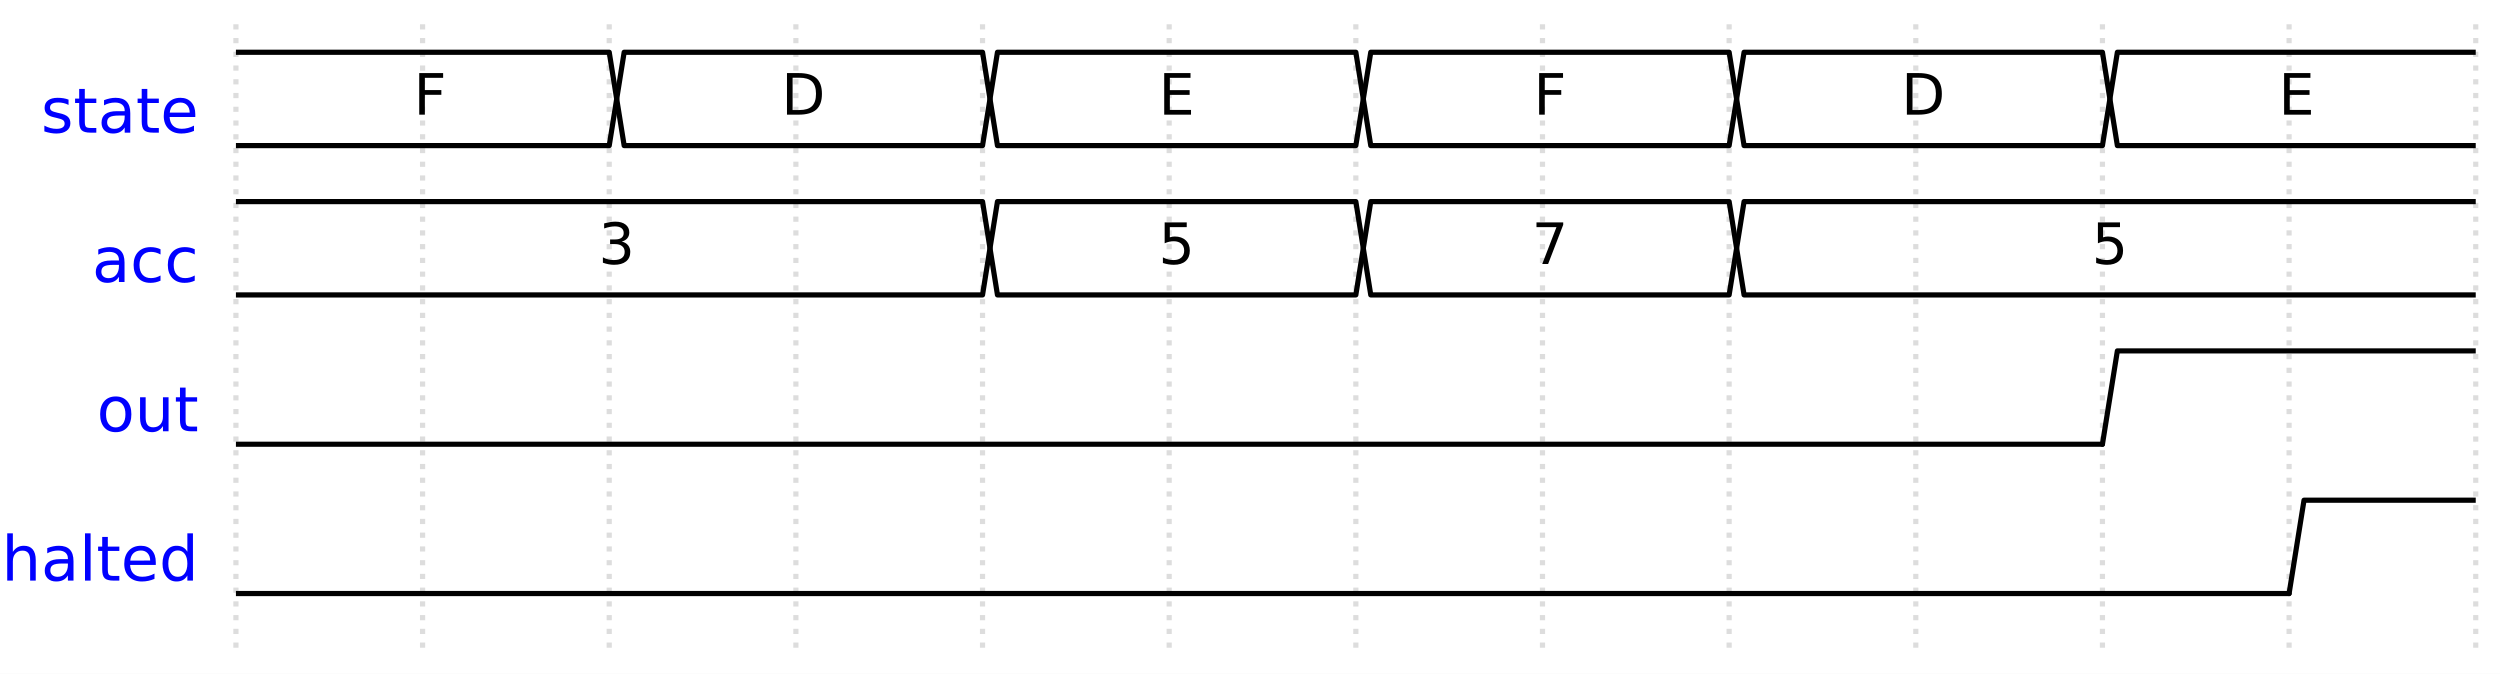
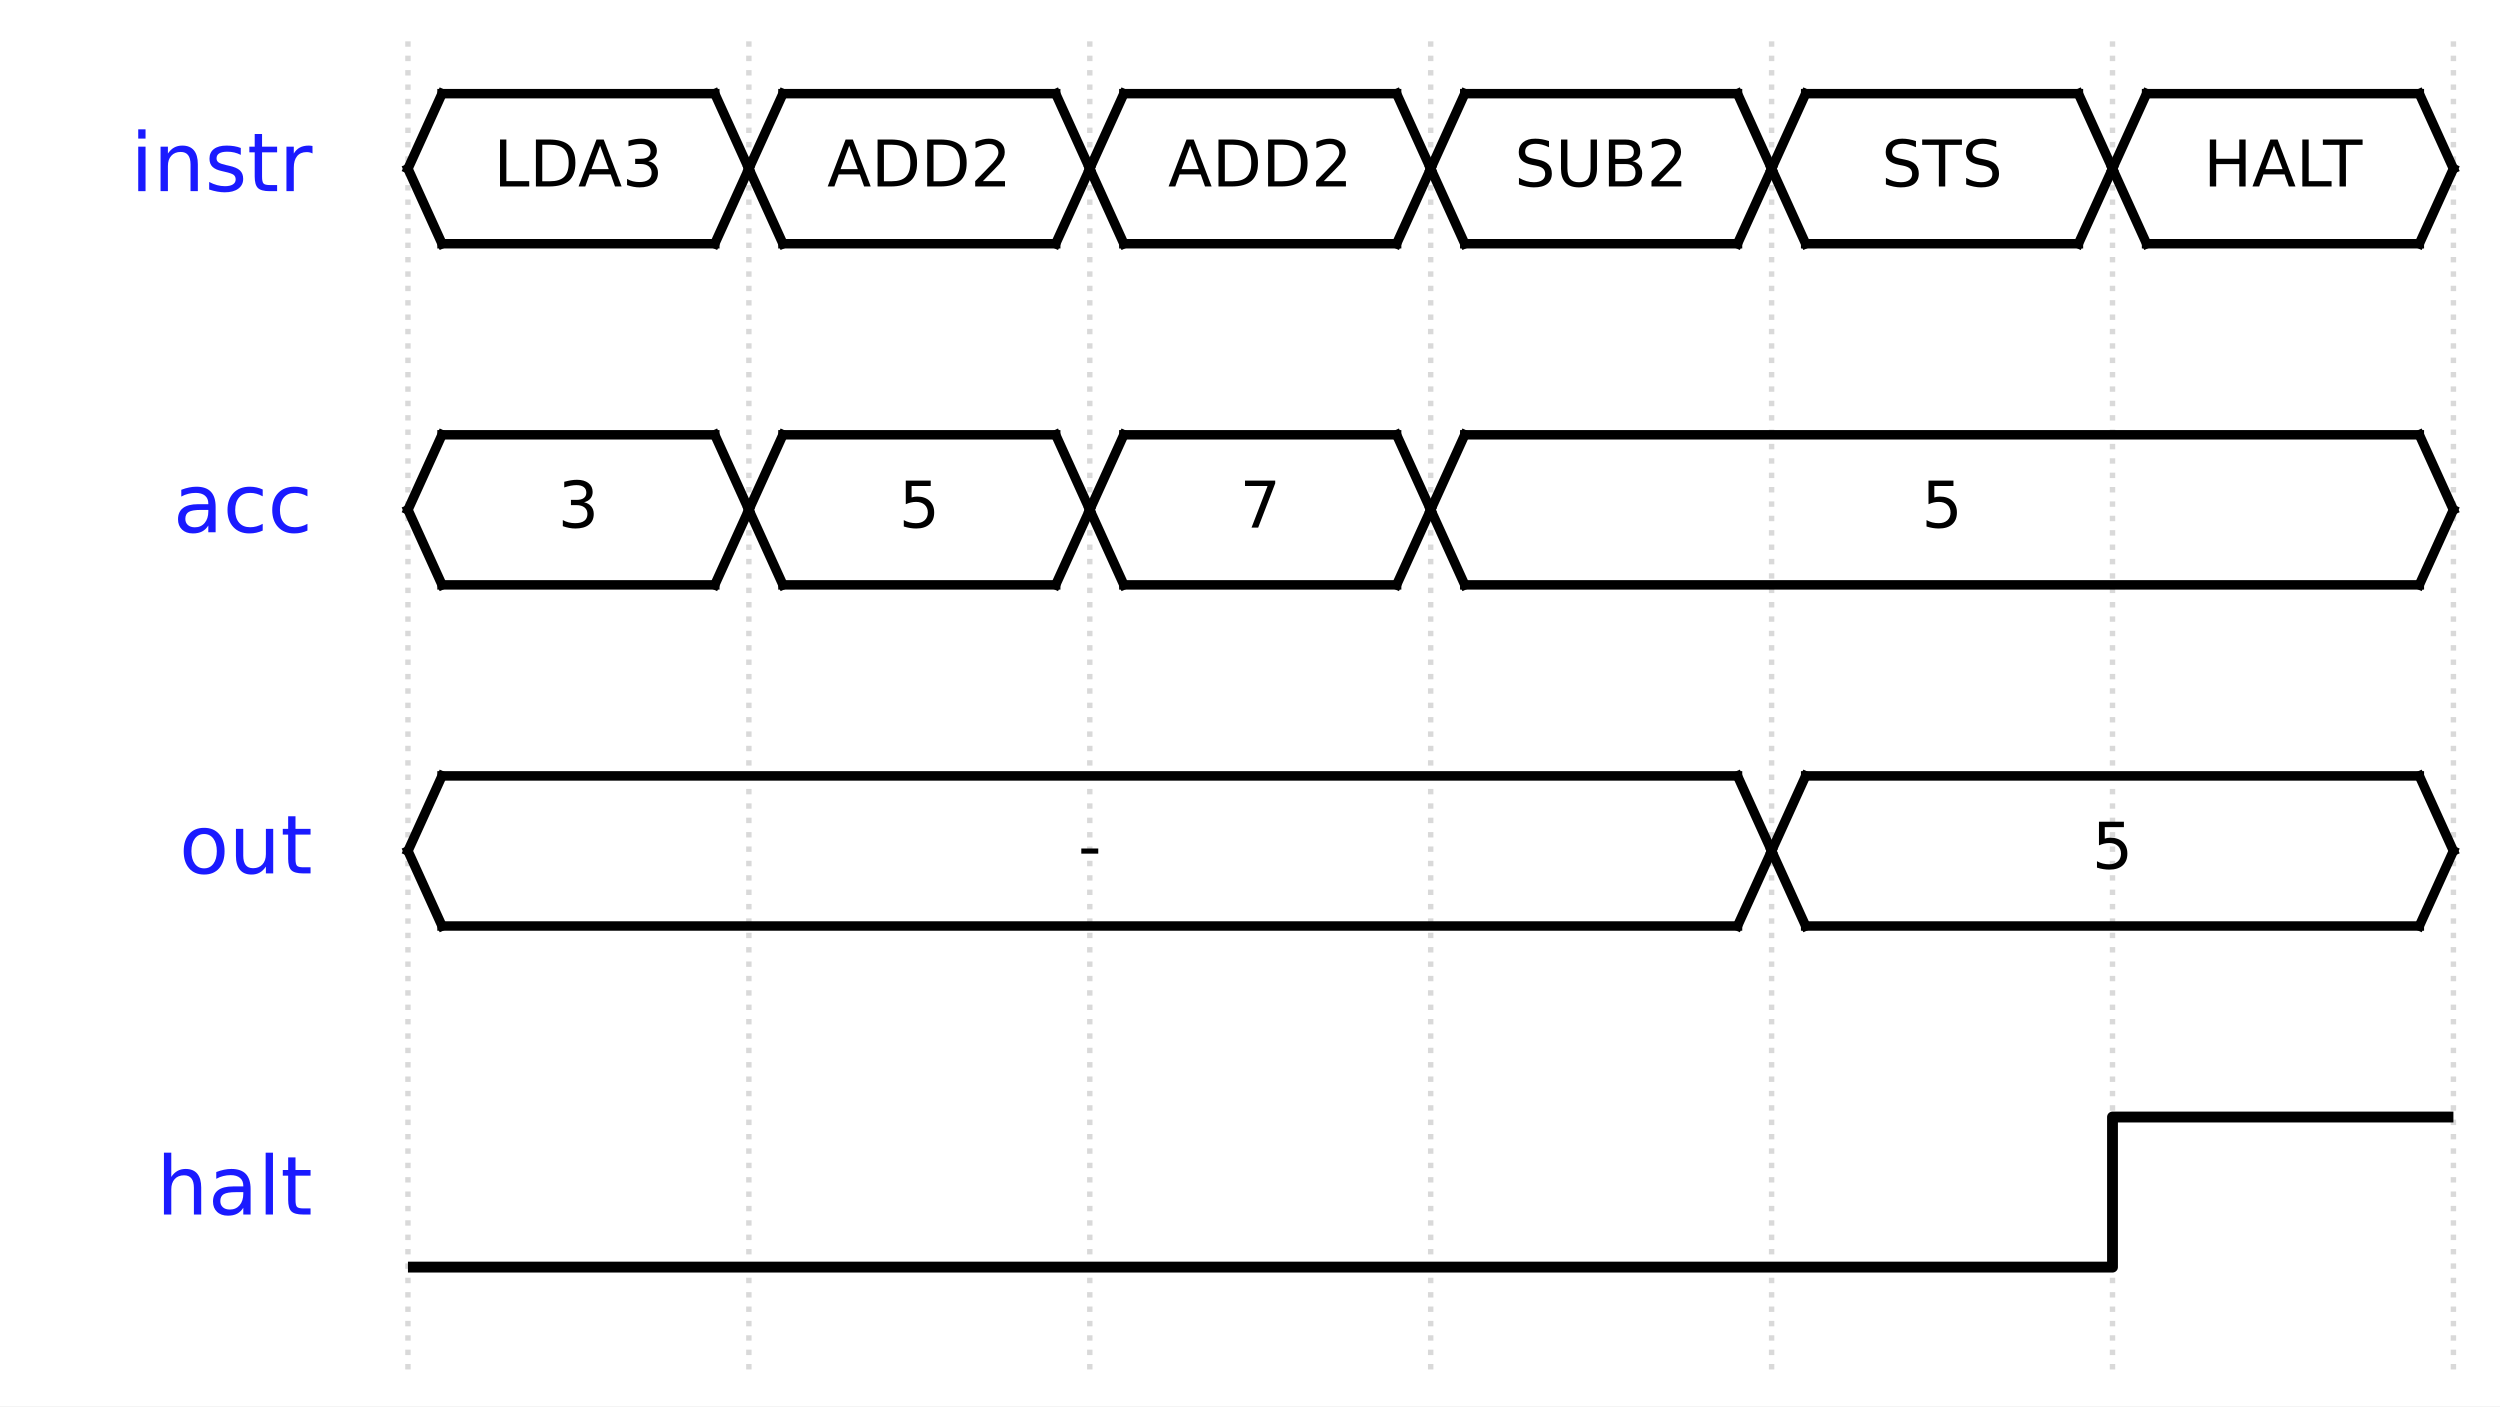
- <svg xmlns="http://www.w3.org/2000/svg" xmlns:xlink="http://www.w3.org/1999/xlink" width="482.184pt" height="129.96pt" viewBox="0 0 482.184 129.96" version="1.1">
+ <svg xmlns="http://www.w3.org/2000/svg" xmlns:xlink="http://www.w3.org/1999/xlink" width="368.64pt" height="207.36pt" viewBox="0 0 368.64 207.36" version="1.1">
  <defs>
    <style type="text/css">*{stroke-linejoin: round; stroke-linecap: butt}</style>
  </defs>
  <g id="figure_1">
    <g id="patch_1">
-       <path d="M 0 129.96  L 482.184 129.96  L 482.184 0  L 0 0  z " style="fill: #ffffff" />
+       <path d="M 0 207.36  L 368.64 207.36  L 368.64 0  L 0 0  z " style="fill: #ffffff" />
    </g>
    <g id="axes_1">
      <g id="line2d_1">
-         <path d="M 45.504 4.68  L 45.504 125.28  " clip-path="url(#p4c76e1cd44)" style="fill: none; stroke-dasharray: 1,1.65; stroke-dashoffset: 0; stroke: #dddddd" />
+         <path d="M 60.155 201.933  L 60.155 5.427  " clip-path="url(#p53f1a72f5e)" style="fill: none; stroke-dasharray: 0.8,1.32; stroke-dashoffset: 0; stroke: #d9d9d9; stroke-width: 0.8" />
      </g>
      <g id="line2d_2">
-         <path d="M 81.504 4.68  L 81.504 125.28  " clip-path="url(#p4c76e1cd44)" style="fill: none; stroke-dasharray: 1,1.65; stroke-dashoffset: 0; stroke: #dddddd" />
+         <path d="M 110.424 201.933  L 110.424 5.427  " clip-path="url(#p53f1a72f5e)" style="fill: none; stroke-dasharray: 0.8,1.32; stroke-dashoffset: 0; stroke: #d9d9d9; stroke-width: 0.8" />
      </g>
      <g id="line2d_3">
-         <path d="M 117.504 4.68  L 117.504 125.28  " clip-path="url(#p4c76e1cd44)" style="fill: none; stroke-dasharray: 1,1.65; stroke-dashoffset: 0; stroke: #dddddd" />
+         <path d="M 160.694 201.933  L 160.694 5.427  " clip-path="url(#p53f1a72f5e)" style="fill: none; stroke-dasharray: 0.8,1.32; stroke-dashoffset: 0; stroke: #d9d9d9; stroke-width: 0.8" />
      </g>
      <g id="line2d_4">
-         <path d="M 153.504 4.68  L 153.504 125.28  " clip-path="url(#p4c76e1cd44)" style="fill: none; stroke-dasharray: 1,1.65; stroke-dashoffset: 0; stroke: #dddddd" />
+         <path d="M 210.963 201.933  L 210.963 5.427  " clip-path="url(#p53f1a72f5e)" style="fill: none; stroke-dasharray: 0.8,1.32; stroke-dashoffset: 0; stroke: #d9d9d9; stroke-width: 0.8" />
      </g>
      <g id="line2d_5">
-         <path d="M 189.504 4.68  L 189.504 125.28  " clip-path="url(#p4c76e1cd44)" style="fill: none; stroke-dasharray: 1,1.65; stroke-dashoffset: 0; stroke: #dddddd" />
+         <path d="M 261.232 201.933  L 261.232 5.427  " clip-path="url(#p53f1a72f5e)" style="fill: none; stroke-dasharray: 0.8,1.32; stroke-dashoffset: 0; stroke: #d9d9d9; stroke-width: 0.8" />
      </g>
      <g id="line2d_6">
-         <path d="M 225.504 4.68  L 225.504 125.28  " clip-path="url(#p4c76e1cd44)" style="fill: none; stroke-dasharray: 1,1.65; stroke-dashoffset: 0; stroke: #dddddd" />
+         <path d="M 311.501 201.933  L 311.501 5.427  " clip-path="url(#p53f1a72f5e)" style="fill: none; stroke-dasharray: 0.8,1.32; stroke-dashoffset: 0; stroke: #d9d9d9; stroke-width: 0.8" />
      </g>
      <g id="line2d_7">
-         <path d="M 261.504 4.68  L 261.504 125.28  " clip-path="url(#p4c76e1cd44)" style="fill: none; stroke-dasharray: 1,1.65; stroke-dashoffset: 0; stroke: #dddddd" />
-       </g>
-       <g id="line2d_8">
-         <path d="M 297.504 4.68  L 297.504 125.28  " clip-path="url(#p4c76e1cd44)" style="fill: none; stroke-dasharray: 1,1.65; stroke-dashoffset: 0; stroke: #dddddd" />
-       </g>
-       <g id="line2d_9">
-         <path d="M 333.504 4.68  L 333.504 125.28  " clip-path="url(#p4c76e1cd44)" style="fill: none; stroke-dasharray: 1,1.65; stroke-dashoffset: 0; stroke: #dddddd" />
-       </g>
-       <g id="line2d_10">
-         <path d="M 369.504 4.68  L 369.504 125.28  " clip-path="url(#p4c76e1cd44)" style="fill: none; stroke-dasharray: 1,1.65; stroke-dashoffset: 0; stroke: #dddddd" />
-       </g>
-       <g id="line2d_11">
-         <path d="M 405.504 4.68  L 405.504 125.28  " clip-path="url(#p4c76e1cd44)" style="fill: none; stroke-dasharray: 1,1.65; stroke-dashoffset: 0; stroke: #dddddd" />
-       </g>
-       <g id="line2d_12">
-         <path d="M 441.504 4.68  L 441.504 125.28  " clip-path="url(#p4c76e1cd44)" style="fill: none; stroke-dasharray: 1,1.65; stroke-dashoffset: 0; stroke: #dddddd" />
-       </g>
-       <g id="line2d_13">
-         <path d="M 477.504 4.68  L 477.504 125.28  " clip-path="url(#p4c76e1cd44)" style="fill: none; stroke-dasharray: 1,1.65; stroke-dashoffset: 0; stroke: #dddddd" />
-       </g>
-       <g id="patch_2">
-         <path d="M 45.504 28.08  L 117.504 28.08  L 118.944 19.08  L 117.504 10.08  L 45.504 10.08  " clip-path="url(#peb97162093)" style="fill: none; stroke: #000000; stroke-linecap: round" />
-       </g>
-       <g id="patch_3">
-         <path d="M 120.384 10.08  L 118.944 19.08  L 120.384 28.08  L 189.504 28.08  L 190.944 19.08  L 189.504 10.08  L 120.384 10.08  z " clip-path="url(#peb97162093)" style="fill: none; stroke: #000000; stroke-linecap: round" />
-       </g>
-       <g id="patch_4">
-         <path d="M 192.384 10.08  L 190.944 19.08  L 192.384 28.08  L 261.504 28.08  L 262.944 19.08  L 261.504 10.08  L 192.384 10.08  z " clip-path="url(#peb97162093)" style="fill: none; stroke: #000000; stroke-linecap: round" />
-       </g>
-       <g id="patch_5">
-         <path d="M 264.384 10.08  L 262.944 19.08  L 264.384 28.08  L 333.504 28.08  L 334.944 19.08  L 333.504 10.08  L 264.384 10.08  z " clip-path="url(#peb97162093)" style="fill: none; stroke: #000000; stroke-linecap: round" />
-       </g>
-       <g id="patch_6">
-         <path d="M 336.384 10.08  L 334.944 19.08  L 336.384 28.08  L 405.504 28.08  L 406.944 19.08  L 405.504 10.08  L 336.384 10.08  z " clip-path="url(#peb97162093)" style="fill: none; stroke: #000000; stroke-linecap: round" />
-       </g>
-       <g id="patch_7">
-         <path d="M 477.504 10.08  L 408.384 10.08  L 406.944 19.08  L 408.384 28.08  L 477.504 28.08  " clip-path="url(#peb97162093)" style="fill: none; stroke: #000000; stroke-linecap: round" />
-       </g>
-       <g id="patch_8">
-         <path d="M 45.504 56.88  L 189.504 56.88  L 190.944 47.88  L 189.504 38.88  L 45.504 38.88  " clip-path="url(#peb97162093)" style="fill: none; stroke: #000000; stroke-linecap: round" />
-       </g>
-       <g id="patch_9">
-         <path d="M 192.384 38.88  L 190.944 47.88  L 192.384 56.88  L 261.504 56.88  L 262.944 47.88  L 261.504 38.88  L 192.384 38.88  z " clip-path="url(#peb97162093)" style="fill: none; stroke: #000000; stroke-linecap: round" />
-       </g>
-       <g id="patch_10">
-         <path d="M 264.384 38.88  L 262.944 47.88  L 264.384 56.88  L 333.504 56.88  L 334.944 47.88  L 333.504 38.88  L 264.384 38.88  z " clip-path="url(#peb97162093)" style="fill: none; stroke: #000000; stroke-linecap: round" />
-       </g>
-       <g id="patch_11">
-         <path d="M 477.504 38.88  L 336.384 38.88  L 334.944 47.88  L 336.384 56.88  L 477.504 56.88  " clip-path="url(#peb97162093)" style="fill: none; stroke: #000000; stroke-linecap: round" />
-       </g>
-       <g id="line2d_14">
-         <path d="M 45.504 85.68  L 405.504 85.68  " clip-path="url(#peb97162093)" style="fill: none; stroke: #000000; stroke-linecap: round" />
-       </g>
-       <g id="line2d_15">
-         <path d="M 405.504 85.68  L 408.384 67.68  L 477.504 67.68  " clip-path="url(#peb97162093)" style="fill: none; stroke: #000000; stroke-linecap: round" />
-       </g>
-       <g id="line2d_16">
-         <path d="M 45.504 114.48  L 441.504 114.48  " clip-path="url(#peb97162093)" style="fill: none; stroke: #000000; stroke-linecap: round" />
-       </g>
-       <g id="line2d_17">
-         <path d="M 441.504 114.48  L 444.384 96.48  L 477.504 96.48  " clip-path="url(#peb97162093)" style="fill: none; stroke: #000000; stroke-linecap: round" />
+         <path d="M 361.77 201.933  L 361.77 5.427  " clip-path="url(#p53f1a72f5e)" style="fill: none; stroke-dasharray: 0.8,1.32; stroke-dashoffset: 0; stroke: #d9d9d9; stroke-width: 0.8" />
      </g>
      <g id="text_1">
-         <g style="fill: #0000ff" transform="translate(7.9065 25.58438) scale(0.12 -0.12)">
-           <defs>
+         <g style="fill: #1a1aff" transform="translate(19.2525 28.18761) scale(0.12 -0.12)">
+           <defs>
+             <path id="DejaVuSans-69" d="M 603 3500  L 1178 3500  L 1178 0  L 603 0  L 603 3500  z M 603 4863  L 1178 4863  L 1178 4134  L 603 4134  L 603 4863  z " transform="scale(0.015625)" />
+             <path id="DejaVuSans-6e" d="M 3513 2113  L 3513 0  L 2938 0  L 2938 2094  Q 2938 2591 2744 2837  Q 2550 3084 2163 3084  Q 1697 3084 1428 2787  Q 1159 2491 1159 1978  L 1159 0  L 581 0  L 581 3500  L 1159 3500  L 1159 2956  Q 1366 3272 1645 3428  Q 1925 3584 2291 3584  Q 2894 3584 3203 3211  Q 3513 2838 3513 2113  z " transform="scale(0.015625)" />
            <path id="DejaVuSans-73" d="M 2834 3397  L 2834 2853  Q 2591 2978 2328 3040  Q 2066 3103 1784 3103  Q 1356 3103 1142 2972  Q 928 2841 928 2578  Q 928 2378 1081 2264  Q 1234 2150 1697 2047  L 1894 2003  Q 2506 1872 2764 1633  Q 3022 1394 3022 966  Q 3022 478 2636 193  Q 2250 -91 1575 -91  Q 1294 -91 989 -36  Q 684 19 347 128  L 347 722  Q 666 556 975 473  Q 1284 391 1588 391  Q 1994 391 2212 530  Q 2431 669 2431 922  Q 2431 1156 2273 1281  Q 2116 1406 1581 1522  L 1381 1569  Q 847 1681 609 1914  Q 372 2147 372 2553  Q 372 3047 722 3315  Q 1072 3584 1716 3584  Q 2034 3584 2315 3537  Q 2597 3491 2834 3397  z " transform="scale(0.015625)" />
            <path id="DejaVuSans-74" d="M 1172 4494  L 1172 3500  L 2356 3500  L 2356 3053  L 1172 3053  L 1172 1153  Q 1172 725 1289 603  Q 1406 481 1766 481  L 2356 481  L 2356 0  L 1766 0  Q 1100 0 847 248  Q 594 497 594 1153  L 594 3053  L 172 3053  L 172 3500  L 594 3500  L 594 4494  L 1172 4494  z " transform="scale(0.015625)" />
+             <path id="DejaVuSans-72" d="M 2631 2963  Q 2534 3019 2420 3045  Q 2306 3072 2169 3072  Q 1681 3072 1420 2755  Q 1159 2438 1159 1844  L 1159 0  L 581 0  L 581 3500  L 1159 3500  L 1159 2956  Q 1341 3275 1631 3429  Q 1922 3584 2338 3584  Q 2397 3584 2469 3576  Q 2541 3569 2628 3553  L 2631 2963  z " transform="scale(0.015625)" />
+           </defs>
+           <use xlink:href="#DejaVuSans-69" />
+           <use xlink:href="#DejaVuSans-6e" transform="translate(27.7832 0)" />
+           <use xlink:href="#DejaVuSans-73" transform="translate(91.16211 0)" />
+           <use xlink:href="#DejaVuSans-74" transform="translate(143.2617 0)" />
+           <use xlink:href="#DejaVuSans-72" transform="translate(182.4707 0)" />
+         </g>
+       </g>
+       <g id="line2d_8">
+         <path d="M 65.182 13.81  L 105.398 13.81  " clip-path="url(#p53f1a72f5e)" style="fill: none; stroke: #000000; stroke-width: 1.4; stroke-linecap: square" />
+       </g>
+       <g id="line2d_9">
+         <path d="M 65.182 35.942  L 105.398 35.942  " clip-path="url(#p53f1a72f5e)" style="fill: none; stroke: #000000; stroke-width: 1.4; stroke-linecap: square" />
+       </g>
+       <g id="line2d_10">
+         <path d="M 60.155 24.876  L 65.182 13.81  " clip-path="url(#p53f1a72f5e)" style="fill: none; stroke: #000000; stroke-width: 1.4; stroke-linecap: square" />
+       </g>
+       <g id="line2d_11">
+         <path d="M 60.155 24.876  L 65.182 35.942  " clip-path="url(#p53f1a72f5e)" style="fill: none; stroke: #000000; stroke-width: 1.4; stroke-linecap: square" />
+       </g>
+       <g id="line2d_12">
+         <path d="M 105.398 13.81  L 110.424 24.876  " clip-path="url(#p53f1a72f5e)" style="fill: none; stroke: #000000; stroke-width: 1.4; stroke-linecap: square" />
+       </g>
+       <g id="line2d_13">
+         <path d="M 105.398 35.942  L 110.424 24.876  " clip-path="url(#p53f1a72f5e)" style="fill: none; stroke: #000000; stroke-width: 1.4; stroke-linecap: square" />
+       </g>
+       <g id="line2d_14">
+         <path d="M 115.451 13.81  L 155.667 13.81  " clip-path="url(#p53f1a72f5e)" style="fill: none; stroke: #000000; stroke-width: 1.4; stroke-linecap: square" />
+       </g>
+       <g id="line2d_15">
+         <path d="M 115.451 35.942  L 155.667 35.942  " clip-path="url(#p53f1a72f5e)" style="fill: none; stroke: #000000; stroke-width: 1.4; stroke-linecap: square" />
+       </g>
+       <g id="line2d_16">
+         <path d="M 110.424 24.876  L 115.451 13.81  " clip-path="url(#p53f1a72f5e)" style="fill: none; stroke: #000000; stroke-width: 1.4; stroke-linecap: square" />
+       </g>
+       <g id="line2d_17">
+         <path d="M 110.424 24.876  L 115.451 35.942  " clip-path="url(#p53f1a72f5e)" style="fill: none; stroke: #000000; stroke-width: 1.4; stroke-linecap: square" />
+       </g>
+       <g id="line2d_18">
+         <path d="M 155.667 13.81  L 160.694 24.876  " clip-path="url(#p53f1a72f5e)" style="fill: none; stroke: #000000; stroke-width: 1.4; stroke-linecap: square" />
+       </g>
+       <g id="line2d_19">
+         <path d="M 155.667 35.942  L 160.694 24.876  " clip-path="url(#p53f1a72f5e)" style="fill: none; stroke: #000000; stroke-width: 1.4; stroke-linecap: square" />
+       </g>
+       <g id="line2d_20">
+         <path d="M 165.72 13.81  L 205.936 13.81  " clip-path="url(#p53f1a72f5e)" style="fill: none; stroke: #000000; stroke-width: 1.4; stroke-linecap: square" />
+       </g>
+       <g id="line2d_21">
+         <path d="M 165.72 35.942  L 205.936 35.942  " clip-path="url(#p53f1a72f5e)" style="fill: none; stroke: #000000; stroke-width: 1.4; stroke-linecap: square" />
+       </g>
+       <g id="line2d_22">
+         <path d="M 160.694 24.876  L 165.72 13.81  " clip-path="url(#p53f1a72f5e)" style="fill: none; stroke: #000000; stroke-width: 1.4; stroke-linecap: square" />
+       </g>
+       <g id="line2d_23">
+         <path d="M 160.694 24.876  L 165.72 35.942  " clip-path="url(#p53f1a72f5e)" style="fill: none; stroke: #000000; stroke-width: 1.4; stroke-linecap: square" />
+       </g>
+       <g id="line2d_24">
+         <path d="M 205.936 13.81  L 210.963 24.876  " clip-path="url(#p53f1a72f5e)" style="fill: none; stroke: #000000; stroke-width: 1.4; stroke-linecap: square" />
+       </g>
+       <g id="line2d_25">
+         <path d="M 205.936 35.942  L 210.963 24.876  " clip-path="url(#p53f1a72f5e)" style="fill: none; stroke: #000000; stroke-width: 1.4; stroke-linecap: square" />
+       </g>
+       <g id="line2d_26">
+         <path d="M 215.99 13.81  L 256.205 13.81  " clip-path="url(#p53f1a72f5e)" style="fill: none; stroke: #000000; stroke-width: 1.4; stroke-linecap: square" />
+       </g>
+       <g id="line2d_27">
+         <path d="M 215.99 35.942  L 256.205 35.942  " clip-path="url(#p53f1a72f5e)" style="fill: none; stroke: #000000; stroke-width: 1.4; stroke-linecap: square" />
+       </g>
+       <g id="line2d_28">
+         <path d="M 210.963 24.876  L 215.99 13.81  " clip-path="url(#p53f1a72f5e)" style="fill: none; stroke: #000000; stroke-width: 1.4; stroke-linecap: square" />
+       </g>
+       <g id="line2d_29">
+         <path d="M 210.963 24.876  L 215.99 35.942  " clip-path="url(#p53f1a72f5e)" style="fill: none; stroke: #000000; stroke-width: 1.4; stroke-linecap: square" />
+       </g>
+       <g id="line2d_30">
+         <path d="M 256.205 13.81  L 261.232 24.876  " clip-path="url(#p53f1a72f5e)" style="fill: none; stroke: #000000; stroke-width: 1.4; stroke-linecap: square" />
+       </g>
+       <g id="line2d_31">
+         <path d="M 256.205 35.942  L 261.232 24.876  " clip-path="url(#p53f1a72f5e)" style="fill: none; stroke: #000000; stroke-width: 1.4; stroke-linecap: square" />
+       </g>
+       <g id="line2d_32">
+         <path d="M 266.259 13.81  L 306.474 13.81  " clip-path="url(#p53f1a72f5e)" style="fill: none; stroke: #000000; stroke-width: 1.4; stroke-linecap: square" />
+       </g>
+       <g id="line2d_33">
+         <path d="M 266.259 35.942  L 306.474 35.942  " clip-path="url(#p53f1a72f5e)" style="fill: none; stroke: #000000; stroke-width: 1.4; stroke-linecap: square" />
+       </g>
+       <g id="line2d_34">
+         <path d="M 261.232 24.876  L 266.259 13.81  " clip-path="url(#p53f1a72f5e)" style="fill: none; stroke: #000000; stroke-width: 1.4; stroke-linecap: square" />
+       </g>
+       <g id="line2d_35">
+         <path d="M 261.232 24.876  L 266.259 35.942  " clip-path="url(#p53f1a72f5e)" style="fill: none; stroke: #000000; stroke-width: 1.4; stroke-linecap: square" />
+       </g>
+       <g id="line2d_36">
+         <path d="M 306.474 13.81  L 311.501 24.876  " clip-path="url(#p53f1a72f5e)" style="fill: none; stroke: #000000; stroke-width: 1.4; stroke-linecap: square" />
+       </g>
+       <g id="line2d_37">
+         <path d="M 306.474 35.942  L 311.501 24.876  " clip-path="url(#p53f1a72f5e)" style="fill: none; stroke: #000000; stroke-width: 1.4; stroke-linecap: square" />
+       </g>
+       <g id="line2d_38">
+         <path d="M 316.528 13.81  L 356.743 13.81  " clip-path="url(#p53f1a72f5e)" style="fill: none; stroke: #000000; stroke-width: 1.4; stroke-linecap: square" />
+       </g>
+       <g id="line2d_39">
+         <path d="M 316.528 35.942  L 356.743 35.942  " clip-path="url(#p53f1a72f5e)" style="fill: none; stroke: #000000; stroke-width: 1.4; stroke-linecap: square" />
+       </g>
+       <g id="line2d_40">
+         <path d="M 311.501 24.876  L 316.528 13.81  " clip-path="url(#p53f1a72f5e)" style="fill: none; stroke: #000000; stroke-width: 1.4; stroke-linecap: square" />
+       </g>
+       <g id="line2d_41">
+         <path d="M 311.501 24.876  L 316.528 35.942  " clip-path="url(#p53f1a72f5e)" style="fill: none; stroke: #000000; stroke-width: 1.4; stroke-linecap: square" />
+       </g>
+       <g id="line2d_42">
+         <path d="M 356.743 13.81  L 361.77 24.876  " clip-path="url(#p53f1a72f5e)" style="fill: none; stroke: #000000; stroke-width: 1.4; stroke-linecap: square" />
+       </g>
+       <g id="line2d_43">
+         <path d="M 356.743 35.942  L 361.77 24.876  " clip-path="url(#p53f1a72f5e)" style="fill: none; stroke: #000000; stroke-width: 1.4; stroke-linecap: square" />
+       </g>
+       <g id="text_2">
+         <g style="fill: #1a1aff" transform="translate(25.53 78.4878) scale(0.12 -0.12)">
+           <defs>
            <path id="DejaVuSans-61" d="M 2194 1759  Q 1497 1759 1228 1600  Q 959 1441 959 1056  Q 959 750 1161 570  Q 1363 391 1709 391  Q 2188 391 2477 730  Q 2766 1069 2766 1631  L 2766 1759  L 2194 1759  z M 3341 1997  L 3341 0  L 2766 0  L 2766 531  Q 2569 213 2275 61  Q 1981 -91 1556 -91  Q 1019 -91 701 211  Q 384 513 384 1019  Q 384 1609 779 1909  Q 1175 2209 1959 2209  L 2766 2209  L 2766 2266  Q 2766 2663 2505 2880  Q 2244 3097 1772 3097  Q 1472 3097 1187 3025  Q 903 2953 641 2809  L 641 3341  Q 956 3463 1253 3523  Q 1550 3584 1831 3584  Q 2591 3584 2966 3190  Q 3341 2797 3341 1997  z " transform="scale(0.015625)" />
-             <path id="DejaVuSans-65" d="M 3597 1894  L 3597 1613  L 953 1613  Q 991 1019 1311 708  Q 1631 397 2203 397  Q 2534 397 2845 478  Q 3156 559 3463 722  L 3463 178  Q 3153 47 2828 -22  Q 2503 -91 2169 -91  Q 1331 -91 842 396  Q 353 884 353 1716  Q 353 2575 817 3079  Q 1281 3584 2069 3584  Q 2775 3584 3186 3129  Q 3597 2675 3597 1894  z M 3022 2063  Q 3016 2534 2758 2815  Q 2500 3097 2075 3097  Q 1594 3097 1305 2825  Q 1016 2553 972 2059  L 3022 2063  z " transform="scale(0.015625)" />
-           </defs>
-           <use xlink:href="#DejaVuSans-73" />
-           <use xlink:href="#DejaVuSans-74" transform="translate(52.09961 0)" />
-           <use xlink:href="#DejaVuSans-61" transform="translate(91.30859 0)" />
-           <use xlink:href="#DejaVuSans-74" transform="translate(152.5879 0)" />
-           <use xlink:href="#DejaVuSans-65" transform="translate(191.7969 0)" />
-         </g>
-       </g>
-       <g id="text_2">
-         <g transform="translate(79.78064 22.11531) scale(0.11 -0.11)">
-           <defs>
-             <path id="DejaVuSans-46" d="M 628 4666  L 3309 4666  L 3309 4134  L 1259 4134  L 1259 2759  L 3109 2759  L 3109 2228  L 1259 2228  L 1259 0  L 628 0  L 628 4666  z " transform="scale(0.015625)" />
-           </defs>
-           <use xlink:href="#DejaVuSans-46" />
-         </g>
-       </g>
-       <g id="text_3">
-         <g transform="translate(150.709 22.11531) scale(0.11 -0.11)">
-           <defs>
-             <path id="DejaVuSans-44" d="M 1259 4147  L 1259 519  L 2022 519  Q 2988 519 3436 956  Q 3884 1394 3884 2338  Q 3884 3275 3436 3711  Q 2988 4147 2022 4147  L 1259 4147  z M 628 4666  L 1925 4666  Q 3281 4666 3915 4102  Q 4550 3538 4550 2338  Q 4550 1131 3912 565  Q 3275 0 1925 0  L 628 0  L 628 4666  z " transform="scale(0.015625)" />
-           </defs>
-           <use xlink:href="#DejaVuSans-44" />
-         </g>
-       </g>
-       <g id="text_4">
-         <g transform="translate(223.4687 22.11531) scale(0.11 -0.11)">
-           <defs>
-             <path id="DejaVuSans-45" d="M 628 4666  L 3578 4666  L 3578 4134  L 1259 4134  L 1259 2753  L 3481 2753  L 3481 2222  L 1259 2222  L 1259 531  L 3634 531  L 3634 0  L 628 0  L 628 4666  z " transform="scale(0.015625)" />
-           </defs>
-           <use xlink:href="#DejaVuSans-45" />
-         </g>
-       </g>
-       <g id="text_5">
-         <g transform="translate(295.7806 22.11531) scale(0.11 -0.11)">
-           <use xlink:href="#DejaVuSans-46" />
-         </g>
-       </g>
-       <g id="text_6">
-         <g transform="translate(366.709 22.11531) scale(0.11 -0.11)">
-           <use xlink:href="#DejaVuSans-44" />
-         </g>
-       </g>
-       <g id="text_7">
-         <g transform="translate(439.4687 22.11531) scale(0.11 -0.11)">
-           <use xlink:href="#DejaVuSans-45" />
-         </g>
-       </g>
-       <g id="text_8">
-         <g style="fill: #0000ff" transform="translate(17.754 54.38437) scale(0.12 -0.12)">
-           <defs>
            <path id="DejaVuSans-63" d="M 3122 3366  L 3122 2828  Q 2878 2963 2633 3030  Q 2388 3097 2138 3097  Q 1578 3097 1268 2742  Q 959 2388 959 1747  Q 959 1106 1268 751  Q 1578 397 2138 397  Q 2388 397 2633 464  Q 2878 531 3122 666  L 3122 134  Q 2881 22 2623 -34  Q 2366 -91 2075 -91  Q 1284 -91 818 406  Q 353 903 353 1747  Q 353 2603 823 3093  Q 1294 3584 2113 3584  Q 2378 3584 2631 3529  Q 2884 3475 3122 3366  z " transform="scale(0.015625)" />
          </defs>
          <use xlink:href="#DejaVuSans-61" />
          <use xlink:href="#DejaVuSans-63" transform="translate(61.2793 0)" />
          <use xlink:href="#DejaVuSans-63" transform="translate(116.2598 0)" />
        </g>
      </g>
-       <g id="text_9">
-         <g transform="translate(115.4446 50.91531) scale(0.11 -0.11)">
-           <defs>
-             <path id="DejaVuSans-33" d="M 2597 2516  Q 3050 2419 3304 2112  Q 3559 1806 3559 1356  Q 3559 666 3084 287  Q 2609 -91 1734 -91  Q 1441 -91 1130 -33  Q 819 25 488 141  L 488 750  Q 750 597 1062 519  Q 1375 441 1716 441  Q 2309 441 2620 675  Q 2931 909 2931 1356  Q 2931 1769 2642 2001  Q 2353 2234 1838 2234  L 1294 2234  L 1294 2753  L 1863 2753  Q 2328 2753 2575 2939  Q 2822 3125 2822 3475  Q 2822 3834 2567 4026  Q 2313 4219 1838 4219  Q 1578 4219 1281 4162  Q 984 4106 628 3988  L 628 4550  Q 988 4650 1302 4700  Q 1616 4750 1894 4750  Q 2613 4750 3031 4423  Q 3450 4097 3450 3541  Q 3450 3153 3228 2886  Q 3006 2619 2597 2516  z " transform="scale(0.015625)" />
-           </defs>
-           <use xlink:href="#DejaVuSans-33" />
-         </g>
-       </g>
-       <g id="text_10">
-         <g transform="translate(223.4446 50.91531) scale(0.11 -0.11)">
-           <defs>
-             <path id="DejaVuSans-35" d="M 691 4666  L 3169 4666  L 3169 4134  L 1269 4134  L 1269 2991  Q 1406 3038 1543 3061  Q 1681 3084 1819 3084  Q 2600 3084 3056 2656  Q 3513 2228 3513 1497  Q 3513 744 3044 326  Q 2575 -91 1722 -91  Q 1428 -91 1123 -41  Q 819 9 494 109  L 494 744  Q 775 591 1075 516  Q 1375 441 1709 441  Q 2250 441 2565 725  Q 2881 1009 2881 1497  Q 2881 1984 2565 2268  Q 2250 2553 1709 2553  Q 1456 2553 1204 2497  Q 953 2441 691 2322  L 691 4666  z " transform="scale(0.015625)" />
-           </defs>
-           <use xlink:href="#DejaVuSans-35" />
-         </g>
-       </g>
-       <g id="text_11">
-         <g transform="translate(295.4446 50.91531) scale(0.11 -0.11)">
-           <defs>
-             <path id="DejaVuSans-37" d="M 525 4666  L 3525 4666  L 3525 4397  L 1831 0  L 1172 0  L 2766 4134  L 525 4134  L 525 4666  z " transform="scale(0.015625)" />
-           </defs>
-           <use xlink:href="#DejaVuSans-37" />
-         </g>
-       </g>
-       <g id="text_12">
-         <g transform="translate(403.4446 50.91531) scale(0.11 -0.11)">
-           <use xlink:href="#DejaVuSans-35" />
-         </g>
-       </g>
-       <g id="text_13">
-         <g style="fill: #0000ff" transform="translate(18.65213 83.18438) scale(0.12 -0.12)">
+       <g id="line2d_44">
+         <path d="M 65.182 64.111  L 105.398 64.111  " clip-path="url(#p53f1a72f5e)" style="fill: none; stroke: #000000; stroke-width: 1.4; stroke-linecap: square" />
+       </g>
+       <g id="line2d_45">
+         <path d="M 65.182 86.243  L 105.398 86.243  " clip-path="url(#p53f1a72f5e)" style="fill: none; stroke: #000000; stroke-width: 1.4; stroke-linecap: square" />
+       </g>
+       <g id="line2d_46">
+         <path d="M 60.155 75.177  L 65.182 64.111  " clip-path="url(#p53f1a72f5e)" style="fill: none; stroke: #000000; stroke-width: 1.4; stroke-linecap: square" />
+       </g>
+       <g id="line2d_47">
+         <path d="M 60.155 75.177  L 65.182 86.243  " clip-path="url(#p53f1a72f5e)" style="fill: none; stroke: #000000; stroke-width: 1.4; stroke-linecap: square" />
+       </g>
+       <g id="line2d_48">
+         <path d="M 105.398 64.111  L 110.424 75.177  " clip-path="url(#p53f1a72f5e)" style="fill: none; stroke: #000000; stroke-width: 1.4; stroke-linecap: square" />
+       </g>
+       <g id="line2d_49">
+         <path d="M 105.398 86.243  L 110.424 75.177  " clip-path="url(#p53f1a72f5e)" style="fill: none; stroke: #000000; stroke-width: 1.4; stroke-linecap: square" />
+       </g>
+       <g id="line2d_50">
+         <path d="M 115.451 64.111  L 155.667 64.111  " clip-path="url(#p53f1a72f5e)" style="fill: none; stroke: #000000; stroke-width: 1.4; stroke-linecap: square" />
+       </g>
+       <g id="line2d_51">
+         <path d="M 115.451 86.243  L 155.667 86.243  " clip-path="url(#p53f1a72f5e)" style="fill: none; stroke: #000000; stroke-width: 1.4; stroke-linecap: square" />
+       </g>
+       <g id="line2d_52">
+         <path d="M 110.424 75.177  L 115.451 64.111  " clip-path="url(#p53f1a72f5e)" style="fill: none; stroke: #000000; stroke-width: 1.4; stroke-linecap: square" />
+       </g>
+       <g id="line2d_53">
+         <path d="M 110.424 75.177  L 115.451 86.243  " clip-path="url(#p53f1a72f5e)" style="fill: none; stroke: #000000; stroke-width: 1.4; stroke-linecap: square" />
+       </g>
+       <g id="line2d_54">
+         <path d="M 155.667 64.111  L 160.694 75.177  " clip-path="url(#p53f1a72f5e)" style="fill: none; stroke: #000000; stroke-width: 1.4; stroke-linecap: square" />
+       </g>
+       <g id="line2d_55">
+         <path d="M 155.667 86.243  L 160.694 75.177  " clip-path="url(#p53f1a72f5e)" style="fill: none; stroke: #000000; stroke-width: 1.4; stroke-linecap: square" />
+       </g>
+       <g id="line2d_56">
+         <path d="M 165.72 64.111  L 205.936 64.111  " clip-path="url(#p53f1a72f5e)" style="fill: none; stroke: #000000; stroke-width: 1.4; stroke-linecap: square" />
+       </g>
+       <g id="line2d_57">
+         <path d="M 165.72 86.243  L 205.936 86.243  " clip-path="url(#p53f1a72f5e)" style="fill: none; stroke: #000000; stroke-width: 1.4; stroke-linecap: square" />
+       </g>
+       <g id="line2d_58">
+         <path d="M 160.694 75.177  L 165.72 64.111  " clip-path="url(#p53f1a72f5e)" style="fill: none; stroke: #000000; stroke-width: 1.4; stroke-linecap: square" />
+       </g>
+       <g id="line2d_59">
+         <path d="M 160.694 75.177  L 165.72 86.243  " clip-path="url(#p53f1a72f5e)" style="fill: none; stroke: #000000; stroke-width: 1.4; stroke-linecap: square" />
+       </g>
+       <g id="line2d_60">
+         <path d="M 205.936 64.111  L 210.963 75.177  " clip-path="url(#p53f1a72f5e)" style="fill: none; stroke: #000000; stroke-width: 1.4; stroke-linecap: square" />
+       </g>
+       <g id="line2d_61">
+         <path d="M 205.936 86.243  L 210.963 75.177  " clip-path="url(#p53f1a72f5e)" style="fill: none; stroke: #000000; stroke-width: 1.4; stroke-linecap: square" />
+       </g>
+       <g id="line2d_62">
+         <path d="M 215.99 64.111  L 356.743 64.111  " clip-path="url(#p53f1a72f5e)" style="fill: none; stroke: #000000; stroke-width: 1.4; stroke-linecap: square" />
+       </g>
+       <g id="line2d_63">
+         <path d="M 215.99 86.243  L 356.743 86.243  " clip-path="url(#p53f1a72f5e)" style="fill: none; stroke: #000000; stroke-width: 1.4; stroke-linecap: square" />
+       </g>
+       <g id="line2d_64">
+         <path d="M 210.963 75.177  L 215.99 64.111  " clip-path="url(#p53f1a72f5e)" style="fill: none; stroke: #000000; stroke-width: 1.4; stroke-linecap: square" />
+       </g>
+       <g id="line2d_65">
+         <path d="M 210.963 75.177  L 215.99 86.243  " clip-path="url(#p53f1a72f5e)" style="fill: none; stroke: #000000; stroke-width: 1.4; stroke-linecap: square" />
+       </g>
+       <g id="line2d_66">
+         <path d="M 356.743 64.111  L 361.77 75.177  " clip-path="url(#p53f1a72f5e)" style="fill: none; stroke: #000000; stroke-width: 1.4; stroke-linecap: square" />
+       </g>
+       <g id="line2d_67">
+         <path d="M 356.743 86.243  L 361.77 75.177  " clip-path="url(#p53f1a72f5e)" style="fill: none; stroke: #000000; stroke-width: 1.4; stroke-linecap: square" />
+       </g>
+       <g id="text_3">
+         <g style="fill: #1a1aff" transform="translate(26.42813 128.788) scale(0.12 -0.12)">
          <defs>
            <path id="DejaVuSans-6f" d="M 1959 3097  Q 1497 3097 1228 2736  Q 959 2375 959 1747  Q 959 1119 1226 758  Q 1494 397 1959 397  Q 2419 397 2687 759  Q 2956 1122 2956 1747  Q 2956 2369 2687 2733  Q 2419 3097 1959 3097  z M 1959 3584  Q 2709 3584 3137 3096  Q 3566 2609 3566 1747  Q 3566 888 3137 398  Q 2709 -91 1959 -91  Q 1206 -91 779 398  Q 353 888 353 1747  Q 353 2609 779 3096  Q 1206 3584 1959 3584  z " transform="scale(0.015625)" />
            <path id="DejaVuSans-75" d="M 544 1381  L 544 3500  L 1119 3500  L 1119 1403  Q 1119 906 1312 657  Q 1506 409 1894 409  Q 2359 409 2629 706  Q 2900 1003 2900 1516  L 2900 3500  L 3475 3500  L 3475 0  L 2900 0  L 2900 538  Q 2691 219 2414 64  Q 2138 -91 1772 -91  Q 1169 -91 856 284  Q 544 659 544 1381  z M 1991 3584  L 1991 3584  z " transform="scale(0.015625)" />
          </defs>
          <use xlink:href="#DejaVuSans-6f" />
          <use xlink:href="#DejaVuSans-75" transform="translate(61.18164 0)" />
          <use xlink:href="#DejaVuSans-74" transform="translate(124.5605 0)" />
        </g>
      </g>
-       <g id="text_14">
-         <g style="fill: #0000ff" transform="translate(0.30525 111.9844) scale(0.12 -0.12)">
+       <g id="line2d_68">
+         <path d="M 65.182 114.411  L 256.205 114.411  " clip-path="url(#p53f1a72f5e)" style="fill: none; stroke: #000000; stroke-width: 1.4; stroke-linecap: square" />
+       </g>
+       <g id="line2d_69">
+         <path d="M 65.182 136.543  L 256.205 136.543  " clip-path="url(#p53f1a72f5e)" style="fill: none; stroke: #000000; stroke-width: 1.4; stroke-linecap: square" />
+       </g>
+       <g id="line2d_70">
+         <path d="M 60.155 125.477  L 65.182 114.411  " clip-path="url(#p53f1a72f5e)" style="fill: none; stroke: #000000; stroke-width: 1.4; stroke-linecap: square" />
+       </g>
+       <g id="line2d_71">
+         <path d="M 60.155 125.477  L 65.182 136.543  " clip-path="url(#p53f1a72f5e)" style="fill: none; stroke: #000000; stroke-width: 1.4; stroke-linecap: square" />
+       </g>
+       <g id="line2d_72">
+         <path d="M 256.205 114.411  L 261.232 125.477  " clip-path="url(#p53f1a72f5e)" style="fill: none; stroke: #000000; stroke-width: 1.4; stroke-linecap: square" />
+       </g>
+       <g id="line2d_73">
+         <path d="M 256.205 136.543  L 261.232 125.477  " clip-path="url(#p53f1a72f5e)" style="fill: none; stroke: #000000; stroke-width: 1.4; stroke-linecap: square" />
+       </g>
+       <g id="line2d_74">
+         <path d="M 266.259 114.411  L 356.743 114.411  " clip-path="url(#p53f1a72f5e)" style="fill: none; stroke: #000000; stroke-width: 1.4; stroke-linecap: square" />
+       </g>
+       <g id="line2d_75">
+         <path d="M 266.259 136.543  L 356.743 136.543  " clip-path="url(#p53f1a72f5e)" style="fill: none; stroke: #000000; stroke-width: 1.4; stroke-linecap: square" />
+       </g>
+       <g id="line2d_76">
+         <path d="M 261.232 125.477  L 266.259 114.411  " clip-path="url(#p53f1a72f5e)" style="fill: none; stroke: #000000; stroke-width: 1.4; stroke-linecap: square" />
+       </g>
+       <g id="line2d_77">
+         <path d="M 261.232 125.477  L 266.259 136.543  " clip-path="url(#p53f1a72f5e)" style="fill: none; stroke: #000000; stroke-width: 1.4; stroke-linecap: square" />
+       </g>
+       <g id="line2d_78">
+         <path d="M 356.743 114.411  L 361.77 125.477  " clip-path="url(#p53f1a72f5e)" style="fill: none; stroke: #000000; stroke-width: 1.4; stroke-linecap: square" />
+       </g>
+       <g id="line2d_79">
+         <path d="M 356.743 136.543  L 361.77 125.477  " clip-path="url(#p53f1a72f5e)" style="fill: none; stroke: #000000; stroke-width: 1.4; stroke-linecap: square" />
+       </g>
+       <g id="text_4">
+         <g style="fill: #1a1aff" transform="translate(23.08312 179.0882) scale(0.12 -0.12)">
          <defs>
            <path id="DejaVuSans-68" d="M 3513 2113  L 3513 0  L 2938 0  L 2938 2094  Q 2938 2591 2744 2837  Q 2550 3084 2163 3084  Q 1697 3084 1428 2787  Q 1159 2491 1159 1978  L 1159 0  L 581 0  L 581 4863  L 1159 4863  L 1159 2956  Q 1366 3272 1645 3428  Q 1925 3584 2291 3584  Q 2894 3584 3203 3211  Q 3513 2838 3513 2113  z " transform="scale(0.015625)" />
            <path id="DejaVuSans-6c" d="M 603 4863  L 1178 4863  L 1178 0  L 603 0  L 603 4863  z " transform="scale(0.015625)" />
-             <path id="DejaVuSans-64" d="M 2906 2969  L 2906 4863  L 3481 4863  L 3481 0  L 2906 0  L 2906 525  Q 2725 213 2448 61  Q 2172 -91 1784 -91  Q 1150 -91 751 415  Q 353 922 353 1747  Q 353 2572 751 3078  Q 1150 3584 1784 3584  Q 2172 3584 2448 3432  Q 2725 3281 2906 2969  z M 947 1747  Q 947 1113 1208 752  Q 1469 391 1925 391  Q 2381 391 2643 752  Q 2906 1113 2906 1747  Q 2906 2381 2643 2742  Q 2381 3103 1925 3103  Q 1469 3103 1208 2742  Q 947 2381 947 1747  z " transform="scale(0.015625)" />
          </defs>
          <use xlink:href="#DejaVuSans-68" />
          <use xlink:href="#DejaVuSans-61" transform="translate(63.37891 0)" />
          <use xlink:href="#DejaVuSans-6c" transform="translate(124.6582 0)" />
          <use xlink:href="#DejaVuSans-74" transform="translate(152.4414 0)" />
-           <use xlink:href="#DejaVuSans-65" transform="translate(191.6504 0)" />
-           <use xlink:href="#DejaVuSans-64" transform="translate(253.1738 0)" />
+         </g>
+       </g>
+       <g id="line2d_80">
+         <path d="M 60.155 186.843  L 110.424 186.843  L 110.424 186.843  L 160.694 186.843  L 160.694 186.843  L 210.963 186.843  L 210.963 186.843  L 261.232 186.843  L 261.232 186.843  L 311.501 186.843  L 311.501 164.711  L 361.77 164.711  " clip-path="url(#p53f1a72f5e)" style="fill: none; stroke: #000000; stroke-width: 1.6" />
+       </g>
+       <g id="text_5">
+         <g transform="translate(72.79739 27.49776) scale(0.095 -0.095)">
+           <defs>
+             <path id="DejaVuSans-4c" d="M 628 4666  L 1259 4666  L 1259 531  L 3531 531  L 3531 0  L 628 0  L 628 4666  z " transform="scale(0.015625)" />
+             <path id="DejaVuSans-44" d="M 1259 4147  L 1259 519  L 2022 519  Q 2988 519 3436 956  Q 3884 1394 3884 2338  Q 3884 3275 3436 3711  Q 2988 4147 2022 4147  L 1259 4147  z M 628 4666  L 1925 4666  Q 3281 4666 3915 4102  Q 4550 3538 4550 2338  Q 4550 1131 3912 565  Q 3275 0 1925 0  L 628 0  L 628 4666  z " transform="scale(0.015625)" />
+             <path id="DejaVuSans-41" d="M 2188 4044  L 1331 1722  L 3047 1722  L 2188 4044  z M 1831 4666  L 2547 4666  L 4325 0  L 3669 0  L 3244 1197  L 1141 1197  L 716 0  L 50 0  L 1831 4666  z " transform="scale(0.015625)" />
+             <path id="DejaVuSans-33" d="M 2597 2516  Q 3050 2419 3304 2112  Q 3559 1806 3559 1356  Q 3559 666 3084 287  Q 2609 -91 1734 -91  Q 1441 -91 1130 -33  Q 819 25 488 141  L 488 750  Q 750 597 1062 519  Q 1375 441 1716 441  Q 2309 441 2620 675  Q 2931 909 2931 1356  Q 2931 1769 2642 2001  Q 2353 2234 1838 2234  L 1294 2234  L 1294 2753  L 1863 2753  Q 2328 2753 2575 2939  Q 2822 3125 2822 3475  Q 2822 3834 2567 4026  Q 2313 4219 1838 4219  Q 1578 4219 1281 4162  Q 984 4106 628 3988  L 628 4550  Q 988 4650 1302 4700  Q 1616 4750 1894 4750  Q 2613 4750 3031 4423  Q 3450 4097 3450 3541  Q 3450 3153 3228 2886  Q 3006 2619 2597 2516  z " transform="scale(0.015625)" />
+           </defs>
+           <use xlink:href="#DejaVuSans-4c" />
+           <use xlink:href="#DejaVuSans-44" transform="translate(55.71289 0)" />
+           <use xlink:href="#DejaVuSans-41" transform="translate(130.9648 0)" />
+           <use xlink:href="#DejaVuSans-33" transform="translate(199.373 0)" />
+         </g>
+       </g>
+       <g id="text_6">
+         <g transform="translate(121.9725 27.49776) scale(0.095 -0.095)">
+           <defs>
+             <path id="DejaVuSans-32" d="M 1228 531  L 3431 531  L 3431 0  L 469 0  L 469 531  Q 828 903 1448 1529  Q 2069 2156 2228 2338  Q 2531 2678 2651 2914  Q 2772 3150 2772 3378  Q 2772 3750 2511 3984  Q 2250 4219 1831 4219  Q 1534 4219 1204 4116  Q 875 4013 500 3803  L 500 4441  Q 881 4594 1212 4672  Q 1544 4750 1819 4750  Q 2544 4750 2975 4387  Q 3406 4025 3406 3419  Q 3406 3131 3298 2873  Q 3191 2616 2906 2266  Q 2828 2175 2409 1742  Q 1991 1309 1228 531  z " transform="scale(0.015625)" />
+           </defs>
+           <use xlink:href="#DejaVuSans-41" />
+           <use xlink:href="#DejaVuSans-44" transform="translate(68.4082 0)" />
+           <use xlink:href="#DejaVuSans-44" transform="translate(145.4102 0)" />
+           <use xlink:href="#DejaVuSans-32" transform="translate(222.4121 0)" />
+         </g>
+       </g>
+       <g id="text_7">
+         <g transform="translate(172.2416 27.49776) scale(0.095 -0.095)">
+           <use xlink:href="#DejaVuSans-41" />
+           <use xlink:href="#DejaVuSans-44" transform="translate(68.4082 0)" />
+           <use xlink:href="#DejaVuSans-44" transform="translate(145.4102 0)" />
+           <use xlink:href="#DejaVuSans-32" transform="translate(222.4121 0)" />
+         </g>
+       </g>
+       <g id="text_8">
+         <g transform="translate(223.3241 27.49776) scale(0.095 -0.095)">
+           <defs>
+             <path id="DejaVuSans-53" d="M 3425 4513  L 3425 3897  Q 3066 4069 2747 4153  Q 2428 4238 2131 4238  Q 1616 4238 1336 4038  Q 1056 3838 1056 3469  Q 1056 3159 1242 3001  Q 1428 2844 1947 2747  L 2328 2669  Q 3034 2534 3370 2195  Q 3706 1856 3706 1288  Q 3706 609 3251 259  Q 2797 -91 1919 -91  Q 1588 -91 1214 -16  Q 841 59 441 206  L 441 856  Q 825 641 1194 531  Q 1563 422 1919 422  Q 2459 422 2753 634  Q 3047 847 3047 1241  Q 3047 1584 2836 1778  Q 2625 1972 2144 2069  L 1759 2144  Q 1053 2284 737 2584  Q 422 2884 422 3419  Q 422 4038 858 4394  Q 1294 4750 2059 4750  Q 2388 4750 2728 4690  Q 3069 4631 3425 4513  z " transform="scale(0.015625)" />
+             <path id="DejaVuSans-55" d="M 556 4666  L 1191 4666  L 1191 1831  Q 1191 1081 1462 751  Q 1734 422 2344 422  Q 2950 422 3222 751  Q 3494 1081 3494 1831  L 3494 4666  L 4128 4666  L 4128 1753  Q 4128 841 3676 375  Q 3225 -91 2344 -91  Q 1459 -91 1007 375  Q 556 841 556 1753  L 556 4666  z " transform="scale(0.015625)" />
+             <path id="DejaVuSans-42" d="M 1259 2228  L 1259 519  L 2272 519  Q 2781 519 3026 730  Q 3272 941 3272 1375  Q 3272 1813 3026 2020  Q 2781 2228 2272 2228  L 1259 2228  z M 1259 4147  L 1259 2741  L 2194 2741  Q 2656 2741 2882 2914  Q 3109 3088 3109 3444  Q 3109 3797 2882 3972  Q 2656 4147 2194 4147  L 1259 4147  z M 628 4666  L 2241 4666  Q 2963 4666 3353 4366  Q 3744 4066 3744 3513  Q 3744 3084 3544 2831  Q 3344 2578 2956 2516  Q 3422 2416 3680 2098  Q 3938 1781 3938 1306  Q 3938 681 3513 340  Q 3088 0 2303 0  L 628 0  L 628 4666  z " transform="scale(0.015625)" />
+           </defs>
+           <use xlink:href="#DejaVuSans-53" />
+           <use xlink:href="#DejaVuSans-55" transform="translate(63.47656 0)" />
+           <use xlink:href="#DejaVuSans-42" transform="translate(136.6699 0)" />
+           <use xlink:href="#DejaVuSans-32" transform="translate(205.2734 0)" />
+         </g>
+       </g>
+       <g id="text_9">
+         <g transform="translate(277.434 27.49776) scale(0.095 -0.095)">
+           <defs>
+             <path id="DejaVuSans-54" d="M -19 4666  L 3928 4666  L 3928 4134  L 2272 4134  L 2272 0  L 1638 0  L 1638 4134  L -19 4134  L -19 4666  z " transform="scale(0.015625)" />
+           </defs>
+           <use xlink:href="#DejaVuSans-53" />
+           <use xlink:href="#DejaVuSans-54" transform="translate(63.47656 0)" />
+           <use xlink:href="#DejaVuSans-53" transform="translate(124.5605 0)" />
+         </g>
+       </g>
+       <g id="text_10">
+         <g transform="translate(324.9192 27.49776) scale(0.095 -0.095)">
+           <defs>
+             <path id="DejaVuSans-48" d="M 628 4666  L 1259 4666  L 1259 2753  L 3553 2753  L 3553 4666  L 4184 4666  L 4184 0  L 3553 0  L 3553 2222  L 1259 2222  L 1259 0  L 628 0  L 628 4666  z " transform="scale(0.015625)" />
+           </defs>
+           <use xlink:href="#DejaVuSans-48" />
+           <use xlink:href="#DejaVuSans-41" transform="translate(75.19531 0)" />
+           <use xlink:href="#DejaVuSans-4c" transform="translate(143.6035 0)" />
+           <use xlink:href="#DejaVuSans-54" transform="translate(185.5664 0)" />
+         </g>
+       </g>
+       <g id="text_11">
+         <g transform="translate(82.2677 77.79796) scale(0.095 -0.095)">
+           <use xlink:href="#DejaVuSans-33" />
+         </g>
+       </g>
+       <g id="text_12">
+         <g transform="translate(132.5368 77.79796) scale(0.095 -0.095)">
+           <defs>
+             <path id="DejaVuSans-35" d="M 691 4666  L 3169 4666  L 3169 4134  L 1269 4134  L 1269 2991  Q 1406 3038 1543 3061  Q 1681 3084 1819 3084  Q 2600 3084 3056 2656  Q 3513 2228 3513 1497  Q 3513 744 3044 326  Q 2575 -91 1722 -91  Q 1428 -91 1123 -41  Q 819 9 494 109  L 494 744  Q 775 591 1075 516  Q 1375 441 1709 441  Q 2250 441 2565 725  Q 2881 1009 2881 1497  Q 2881 1984 2565 2268  Q 2250 2553 1709 2553  Q 1456 2553 1204 2497  Q 953 2441 691 2322  L 691 4666  z " transform="scale(0.015625)" />
+           </defs>
+           <use xlink:href="#DejaVuSans-35" />
+         </g>
+       </g>
+       <g id="text_13">
+         <g transform="translate(182.8059 77.79796) scale(0.095 -0.095)">
+           <defs>
+             <path id="DejaVuSans-37" d="M 525 4666  L 3525 4666  L 3525 4397  L 1831 0  L 1172 0  L 2766 4134  L 525 4134  L 525 4666  z " transform="scale(0.015625)" />
+           </defs>
+           <use xlink:href="#DejaVuSans-37" />
+         </g>
+       </g>
+       <g id="text_14">
+         <g transform="translate(283.3441 77.79796) scale(0.095 -0.095)">
+           <use xlink:href="#DejaVuSans-35" />
+         </g>
+       </g>
+       <g id="text_15">
+         <g transform="translate(158.9798 128.0982) scale(0.095 -0.095)">
+           <defs>
+             <path id="DejaVuSans-2d" d="M 313 2009  L 1997 2009  L 1997 1497  L 313 1497  L 313 2009  z " transform="scale(0.015625)" />
+           </defs>
+           <use xlink:href="#DejaVuSans-2d" />
+         </g>
+       </g>
+       <g id="text_16">
+         <g transform="translate(308.4786 128.0982) scale(0.095 -0.095)">
+           <use xlink:href="#DejaVuSans-35" />
        </g>
      </g>
    </g>
  </g>
  <defs>
-     <clipPath id="p4c76e1cd44">
-       <rect x="0" y="0" width="482.184" height="129.96" />
-     </clipPath>
-     <clipPath id="peb97162093">
-       <rect x="45.504" y="8.28" width="432" height="135" />
+     <clipPath id="p53f1a72f5e">
+       <rect x="7.373" y="2.074" width="359.424" height="203.213" />
    </clipPath>
  </defs>
</svg>
